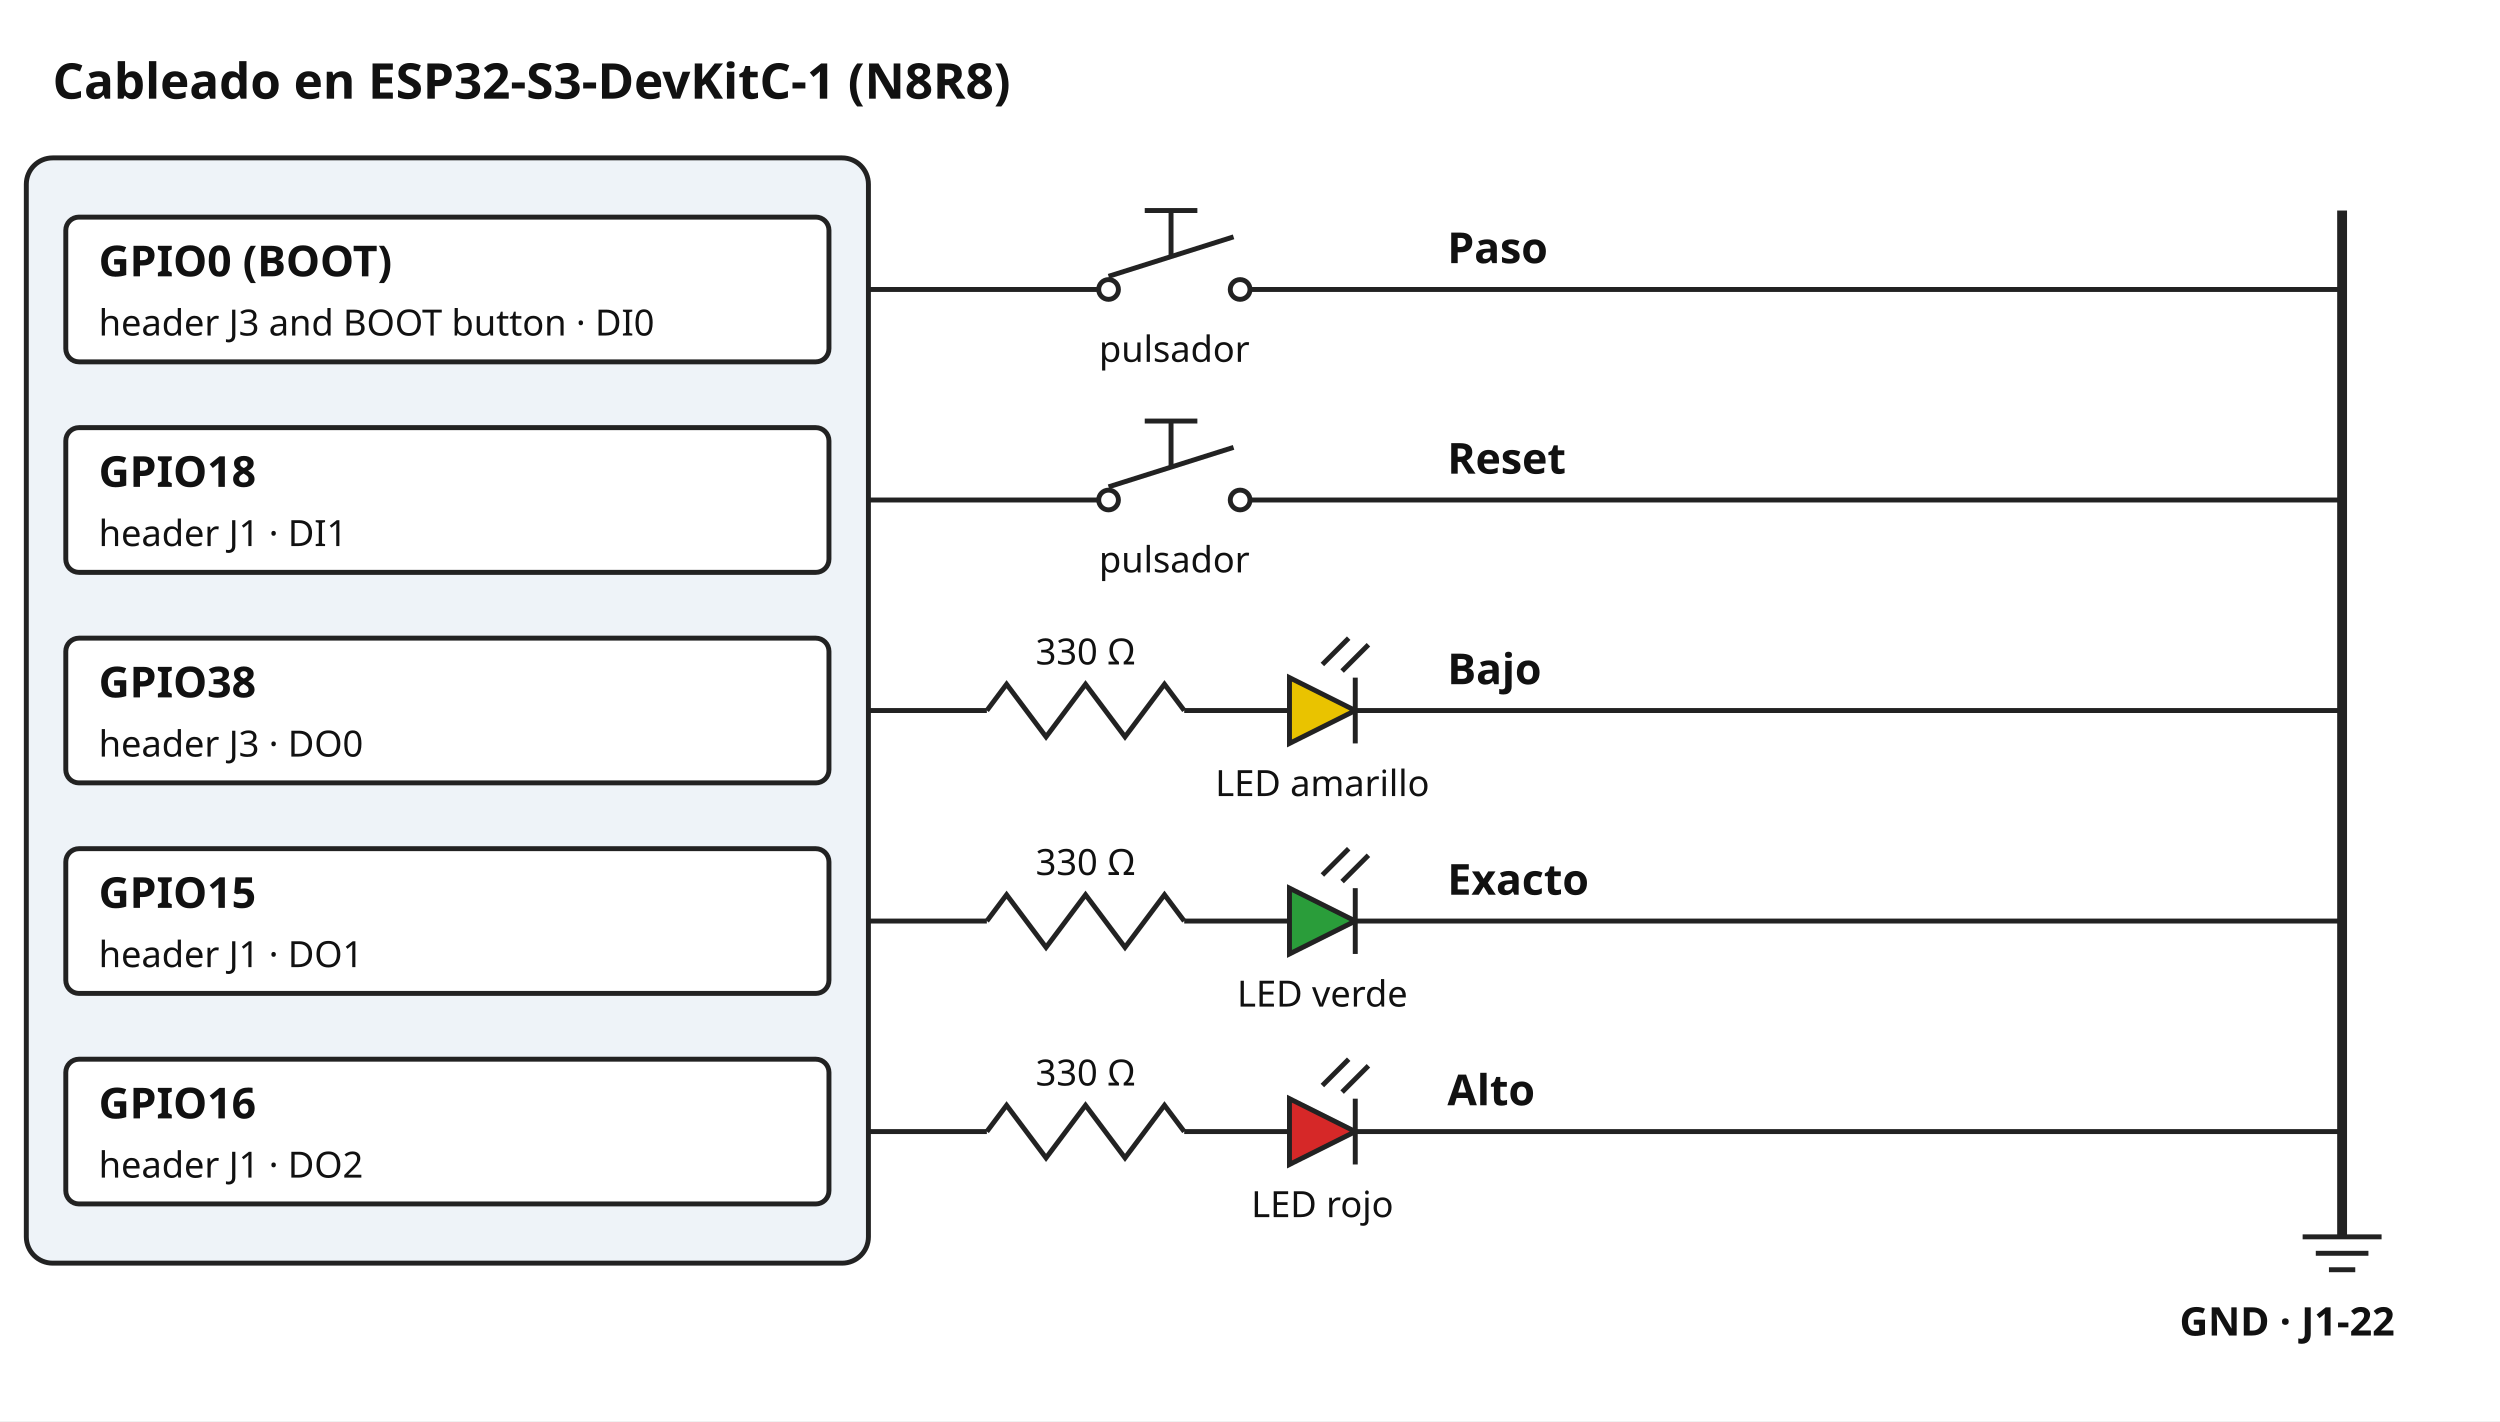
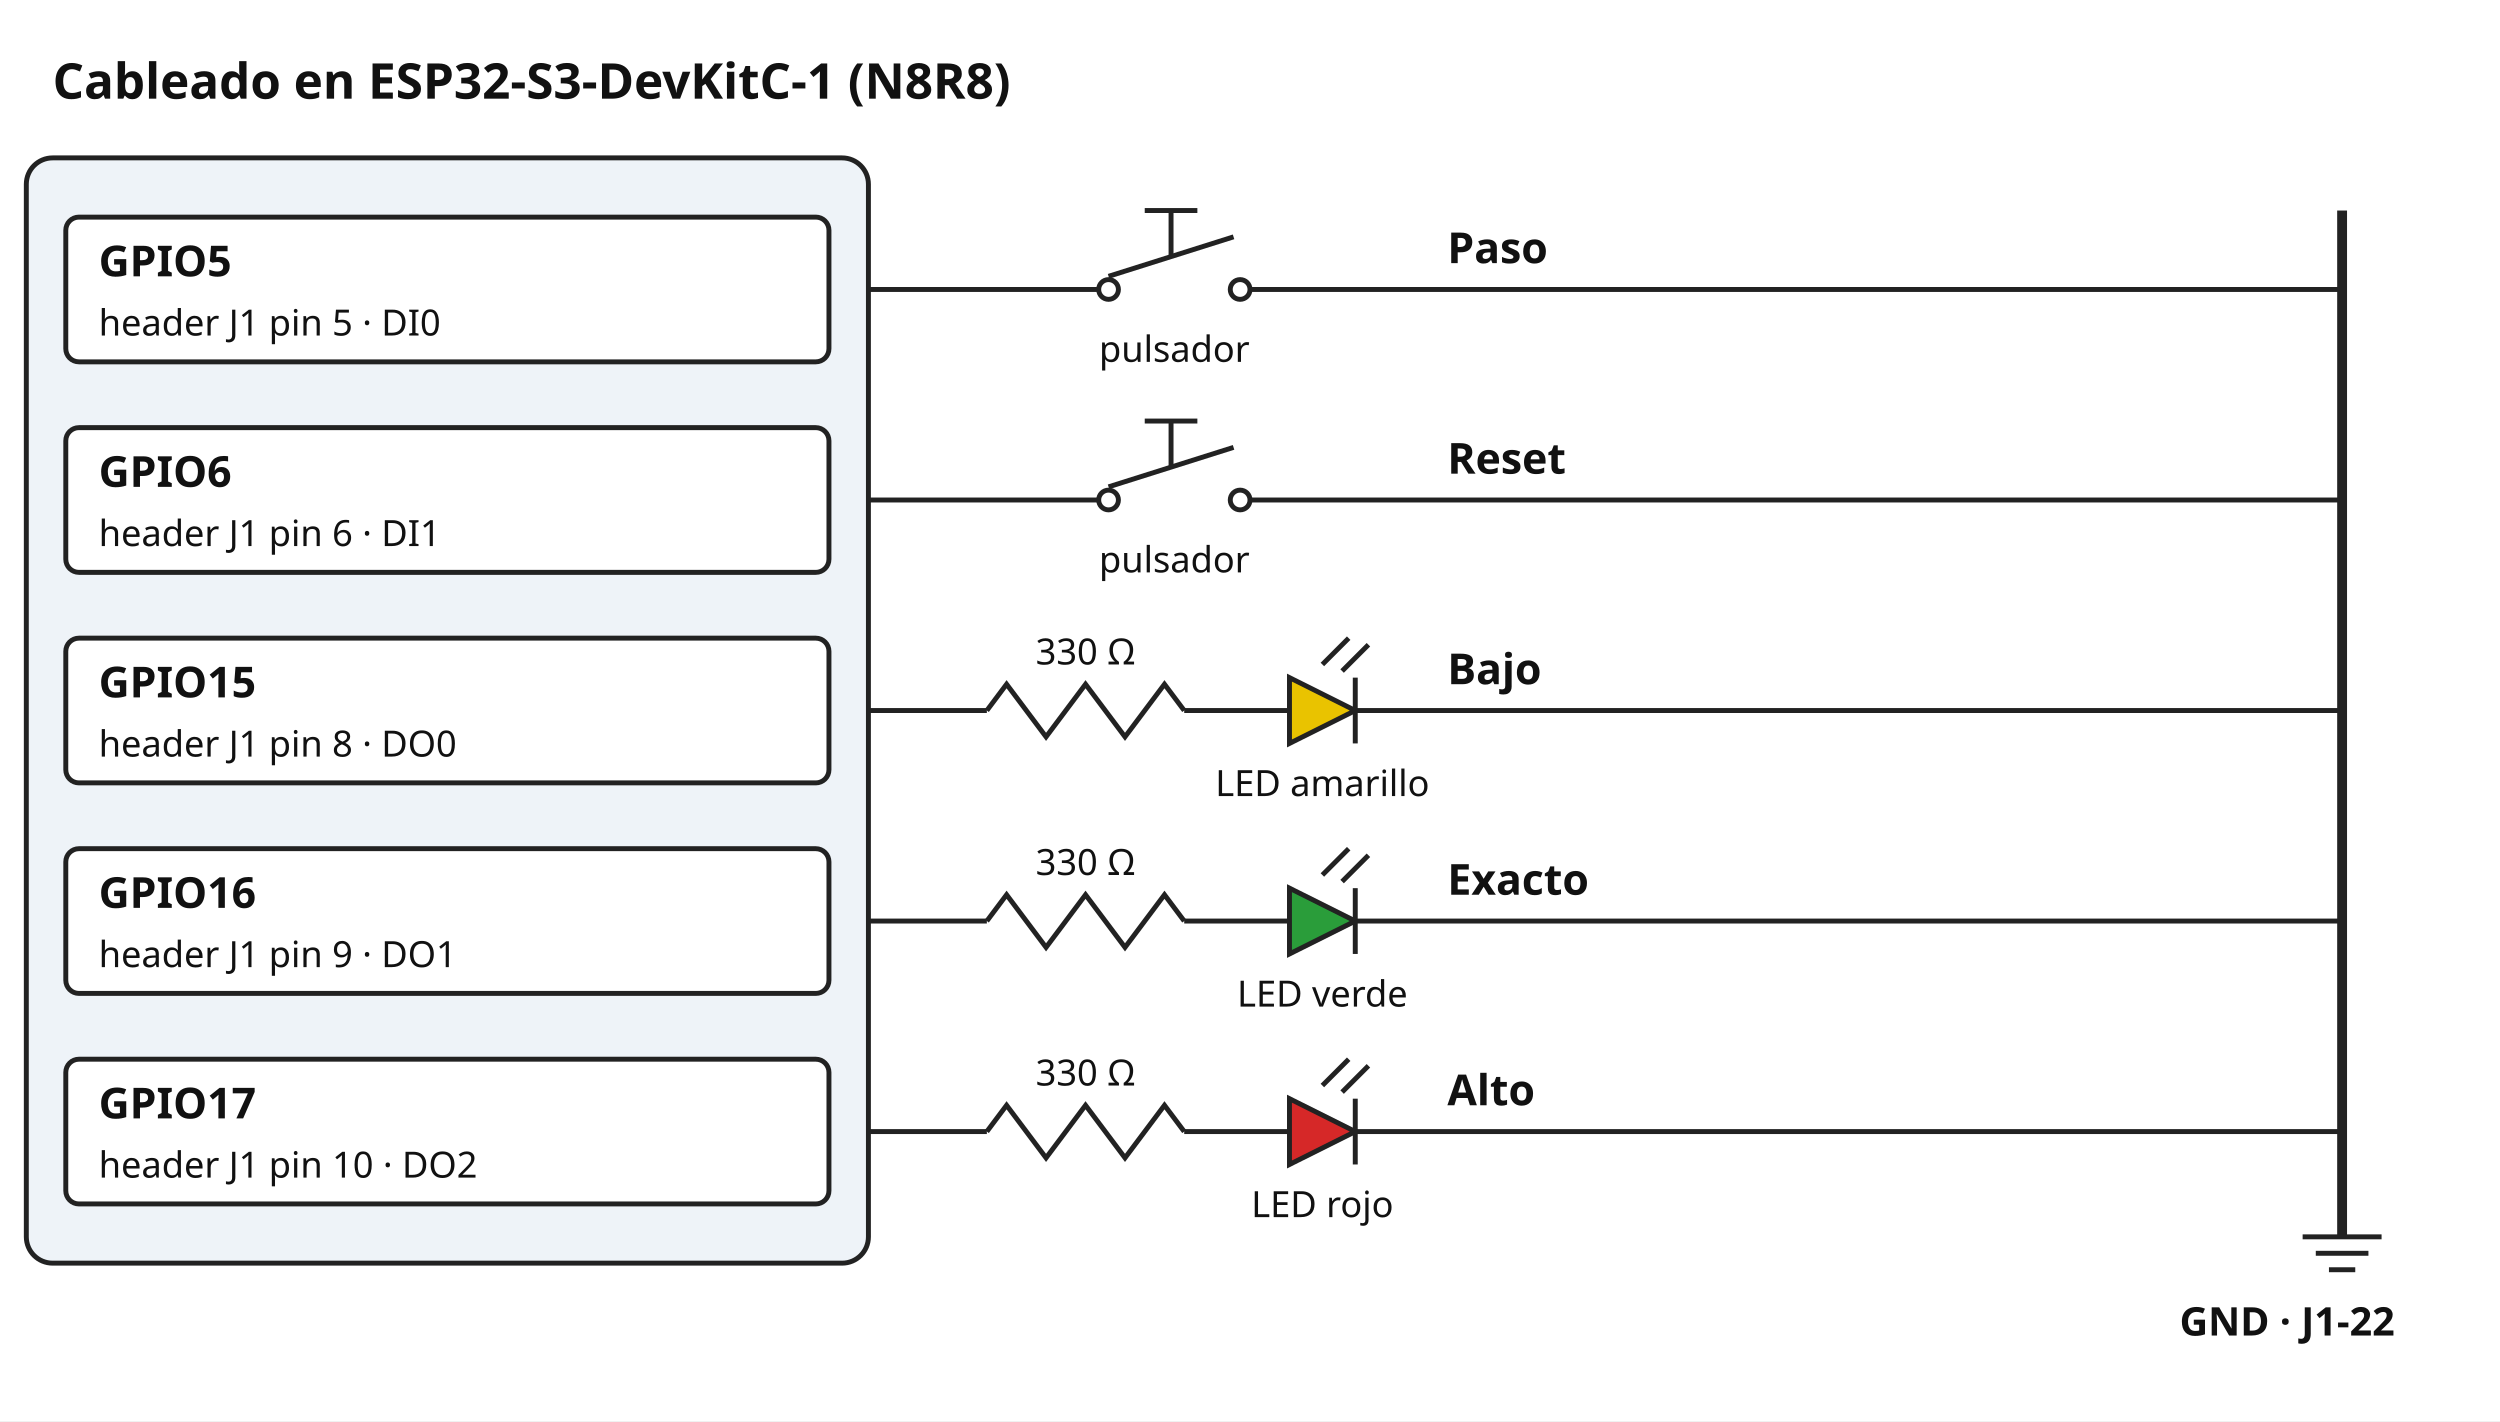
<svg xmlns="http://www.w3.org/2000/svg" viewBox="0 0 760 432" width="760" height="432" role="img" aria-labelledby="wiring-esp32-s3-devkitc-title wiring-esp32-s3-devkitc-desc" font-family="sans-serif" fill="#111111" stroke="#222222" stroke-width="1.5">
  <rect width="760" height="432" fill="#ffffff" stroke="none" />
  <text stroke="none" x="16" y="30" font-size="15" font-weight="bold">Cableado en ESP32-S3-DevKitC-1 (N8R8)</text>
  <rect x="8" y="48" width="256" height="336" rx="8" fill="#eef3f8" />
  <rect x="20" y="66" width="232" height="44" rx="4" fill="#ffffff" />
-   <text stroke="none" x="30" y="84" font-size="13" font-weight="bold">GPIO0 (BOOT)</text>
-   <text stroke="none" x="30" y="102" font-size="11">header J3 and BOOT button · DI0</text>
+   <text stroke="none" x="30" y="84" font-size="13" font-weight="bold">GPIO5</text>
+   <text stroke="none" x="30" y="102" font-size="11">header J1 pin 5 · DI0</text>
  <text stroke="none" x="440" y="80" font-size="13" font-weight="bold">Paso</text>
  <polyline points="264,88 334,88" fill="none" />
  <circle cx="337" cy="88" r="3" fill="#ffffff" />
  <circle cx="377" cy="88" r="3" fill="#ffffff" />
  <polyline points="337,84 375,72" fill="none" />
  <polyline points="356,78 356,64" fill="none" />
  <polyline points="348,64 364,64" fill="none" />
  <text stroke="none" x="357" y="110" text-anchor="middle" font-size="11">pulsador</text>
  <polyline points="380,88 712,88" fill="none" />
  <rect x="20" y="130" width="232" height="44" rx="4" fill="#ffffff" />
-   <text stroke="none" x="30" y="148" font-size="13" font-weight="bold">GPIO18</text>
-   <text stroke="none" x="30" y="166" font-size="11">header J1 · DI1</text>
+   <text stroke="none" x="30" y="148" font-size="13" font-weight="bold">GPIO6</text>
+   <text stroke="none" x="30" y="166" font-size="11">header J1 pin 6 · DI1</text>
  <text stroke="none" x="440" y="144" font-size="13" font-weight="bold">Reset</text>
  <polyline points="264,152 334,152" fill="none" />
  <circle cx="337" cy="152" r="3" fill="#ffffff" />
  <circle cx="377" cy="152" r="3" fill="#ffffff" />
  <polyline points="337,148 375,136" fill="none" />
  <polyline points="356,142 356,128" fill="none" />
  <polyline points="348,128 364,128" fill="none" />
  <text stroke="none" x="357" y="174" text-anchor="middle" font-size="11">pulsador</text>
  <polyline points="380,152 712,152" fill="none" />
  <rect x="20" y="194" width="232" height="44" rx="4" fill="#ffffff" />
-   <text stroke="none" x="30" y="212" font-size="13" font-weight="bold">GPIO38</text>
-   <text stroke="none" x="30" y="230" font-size="11">header J3 · DO0</text>
+   <text stroke="none" x="30" y="212" font-size="13" font-weight="bold">GPIO15</text>
+   <text stroke="none" x="30" y="230" font-size="11">header J1 pin 8 · DO0</text>
  <text stroke="none" x="440" y="208" font-size="13" font-weight="bold">Bajo</text>
  <polyline points="264,216 300,216" fill="none" />
  <polyline points="300,216 306,208 318,224 330,208 342,224 354,208 360,216" fill="none" />
  <text stroke="none" x="330" y="202" text-anchor="middle" font-size="11">330 Ω</text>
  <polyline points="360,216 392,216" fill="none" />
  <polygon points="392,206 392,226 412,216" fill="#e9c300" />
  <polyline points="412,206 412,226" fill="none" />
  <polyline points="402,202 410,194" fill="none" />
  <polyline points="408,204 416,196" fill="none" />
  <text stroke="none" x="402" y="242" text-anchor="middle" font-size="11">LED amarillo</text>
  <polyline points="412,216 712,216" fill="none" />
  <rect x="20" y="258" width="232" height="44" rx="4" fill="#ffffff" />
-   <text stroke="none" x="30" y="276" font-size="13" font-weight="bold">GPIO15</text>
-   <text stroke="none" x="30" y="294" font-size="11">header J1 · DO1</text>
+   <text stroke="none" x="30" y="276" font-size="13" font-weight="bold">GPIO16</text>
+   <text stroke="none" x="30" y="294" font-size="11">header J1 pin 9 · DO1</text>
  <text stroke="none" x="440" y="272" font-size="13" font-weight="bold">Exacto</text>
  <polyline points="264,280 300,280" fill="none" />
  <polyline points="300,280 306,272 318,288 330,272 342,288 354,272 360,280" fill="none" />
  <text stroke="none" x="330" y="266" text-anchor="middle" font-size="11">330 Ω</text>
  <polyline points="360,280 392,280" fill="none" />
  <polygon points="392,270 392,290 412,280" fill="#2a9d3a" />
  <polyline points="412,270 412,290" fill="none" />
  <polyline points="402,266 410,258" fill="none" />
  <polyline points="408,268 416,260" fill="none" />
  <text stroke="none" x="402" y="306" text-anchor="middle" font-size="11">LED verde</text>
  <polyline points="412,280 712,280" fill="none" />
  <rect x="20" y="322" width="232" height="44" rx="4" fill="#ffffff" />
-   <text stroke="none" x="30" y="340" font-size="13" font-weight="bold">GPIO16</text>
-   <text stroke="none" x="30" y="358" font-size="11">header J1 · DO2</text>
+   <text stroke="none" x="30" y="340" font-size="13" font-weight="bold">GPIO17</text>
+   <text stroke="none" x="30" y="358" font-size="11">header J1 pin 10 · DO2</text>
  <text stroke="none" x="440" y="336" font-size="13" font-weight="bold">Alto</text>
  <polyline points="264,344 300,344" fill="none" />
  <polyline points="300,344 306,336 318,352 330,336 342,352 354,336 360,344" fill="none" />
  <text stroke="none" x="330" y="330" text-anchor="middle" font-size="11">330 Ω</text>
  <polyline points="360,344 392,344" fill="none" />
  <polygon points="392,334 392,354 412,344" fill="#d62828" />
  <polyline points="412,334 412,354" fill="none" />
  <polyline points="402,330 410,322" fill="none" />
  <polyline points="408,332 416,324" fill="none" />
  <text stroke="none" x="402" y="370" text-anchor="middle" font-size="11">LED rojo</text>
  <polyline points="412,344 712,344" fill="none" />
  <polyline points="712,64 712,376" fill="none" stroke-width="3" />
  <polyline points="700,376 724,376" fill="none" />
  <polyline points="704,381 720,381" fill="none" />
  <polyline points="708,386 716,386" fill="none" />
  <text stroke="none" x="728" y="406" text-anchor="end" font-size="12" font-weight="bold">GND · J1-22</text>
</svg>
